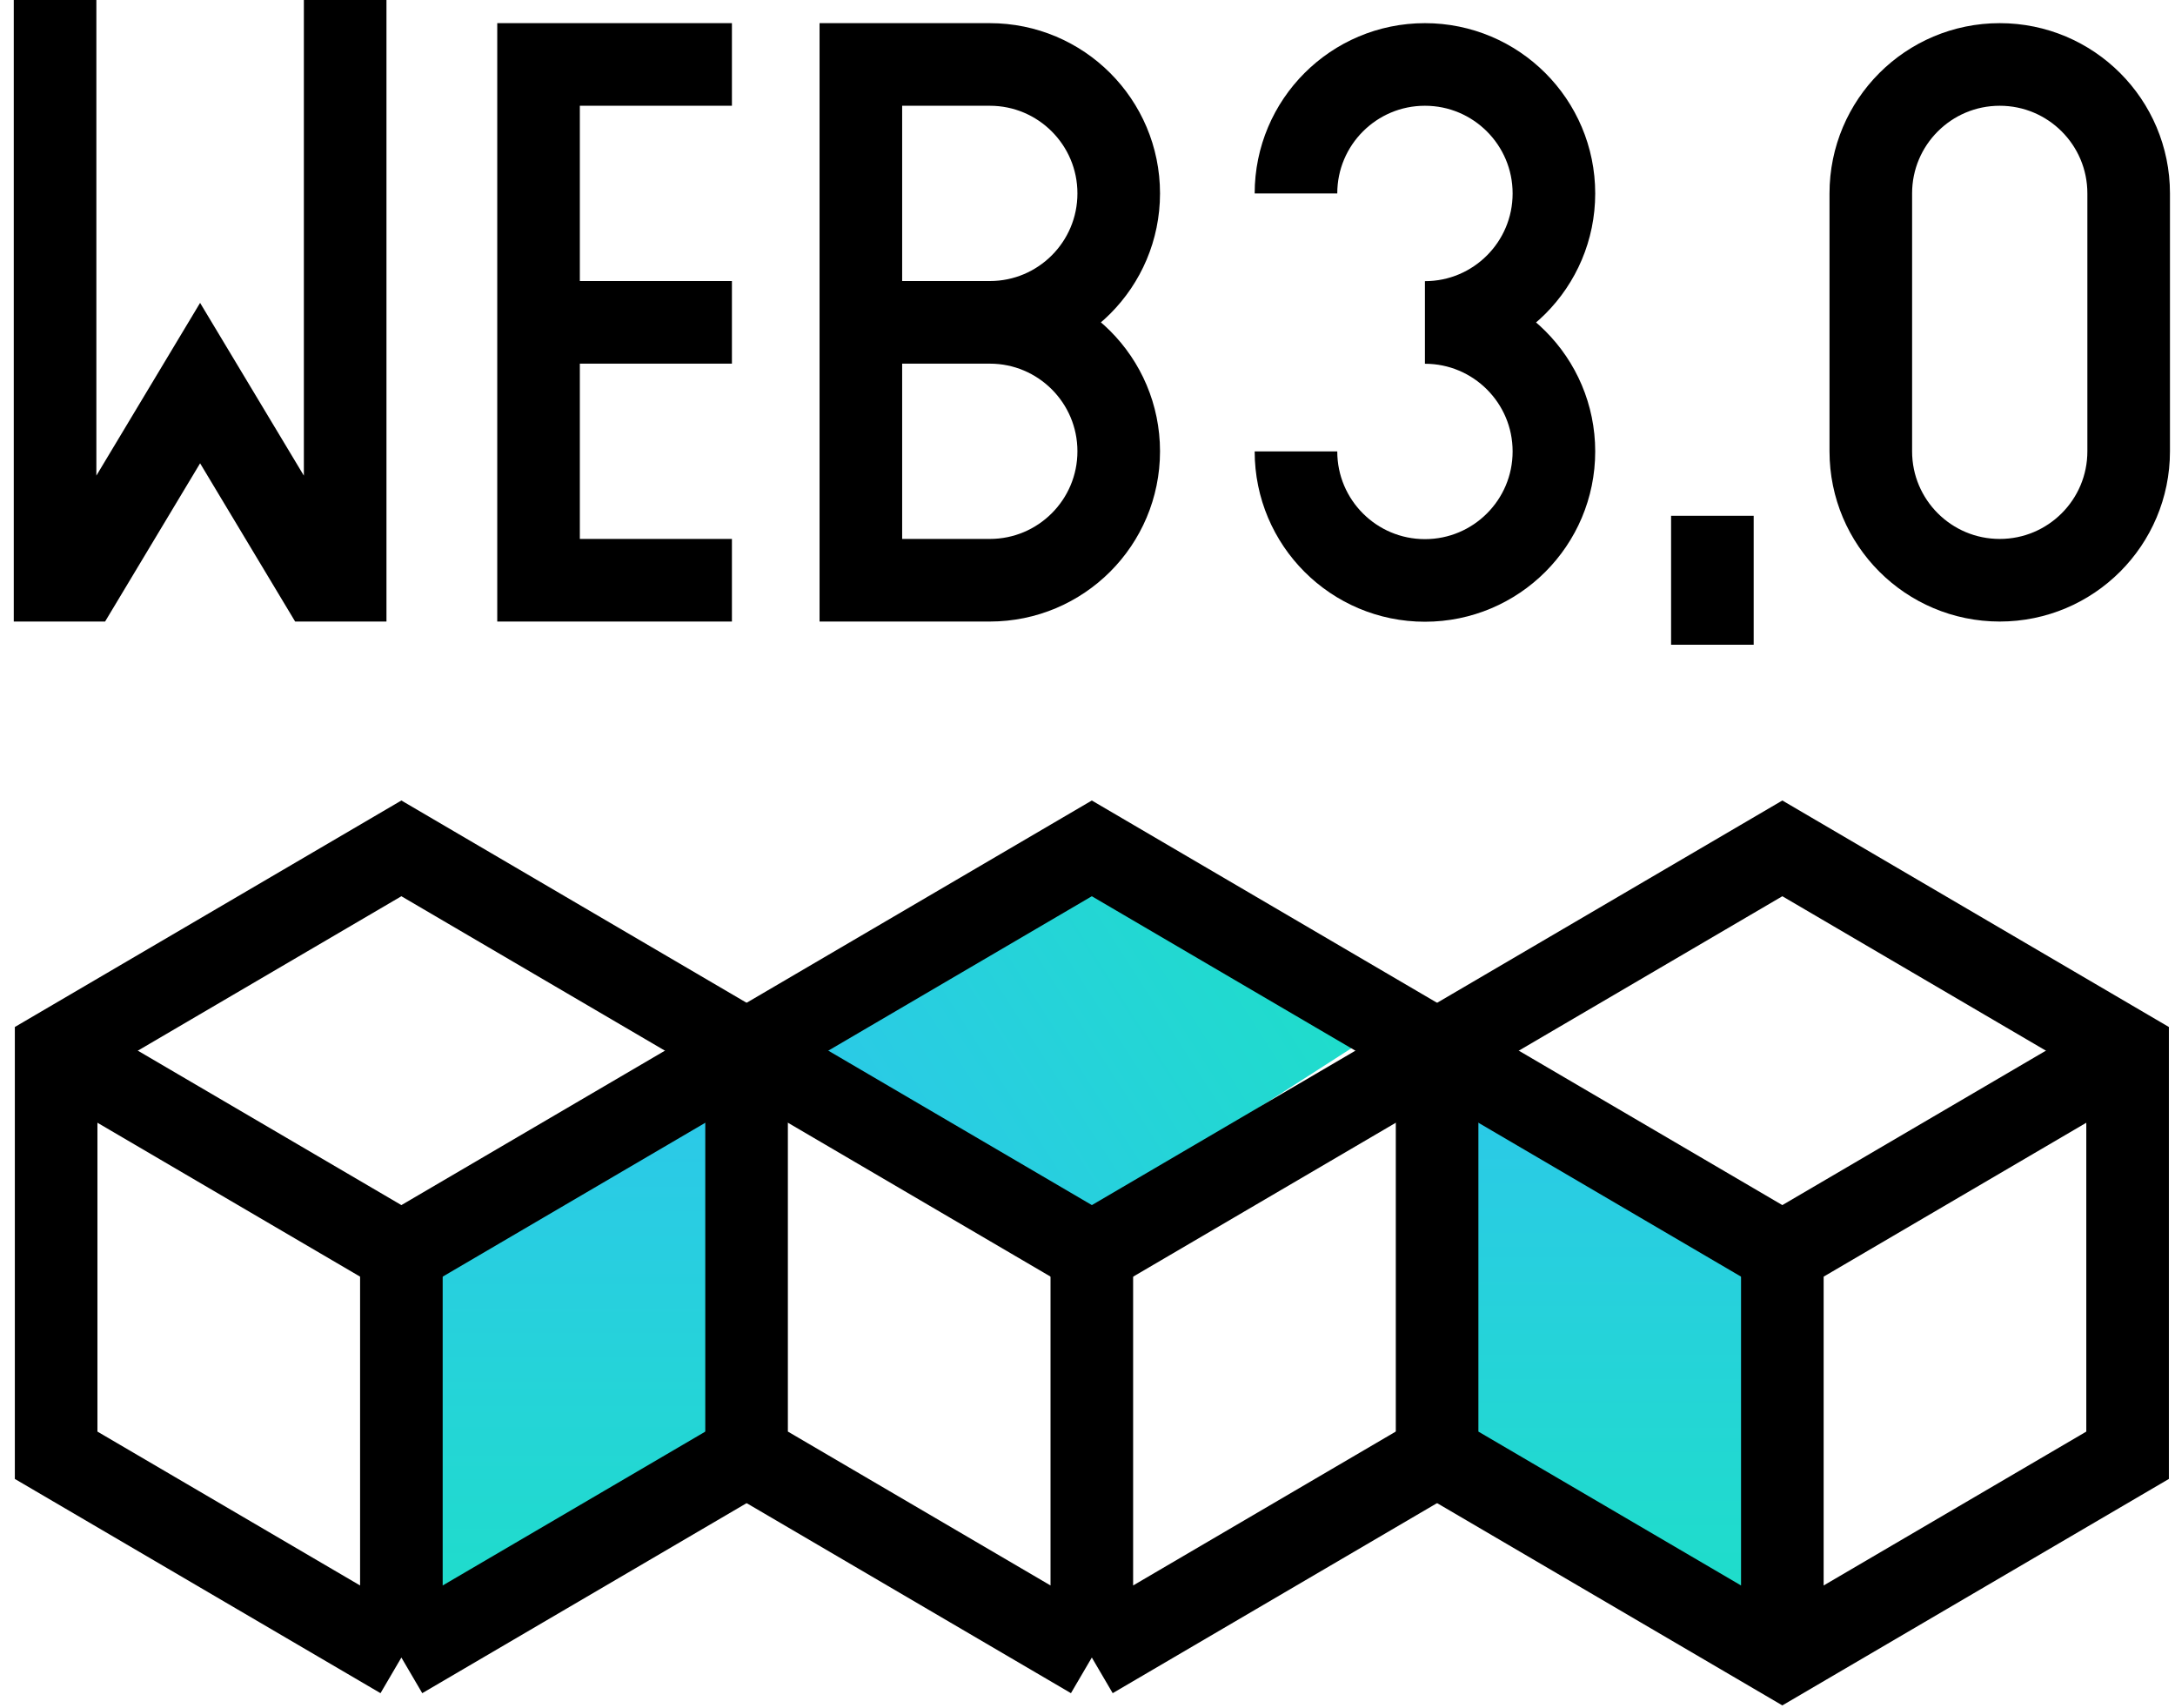
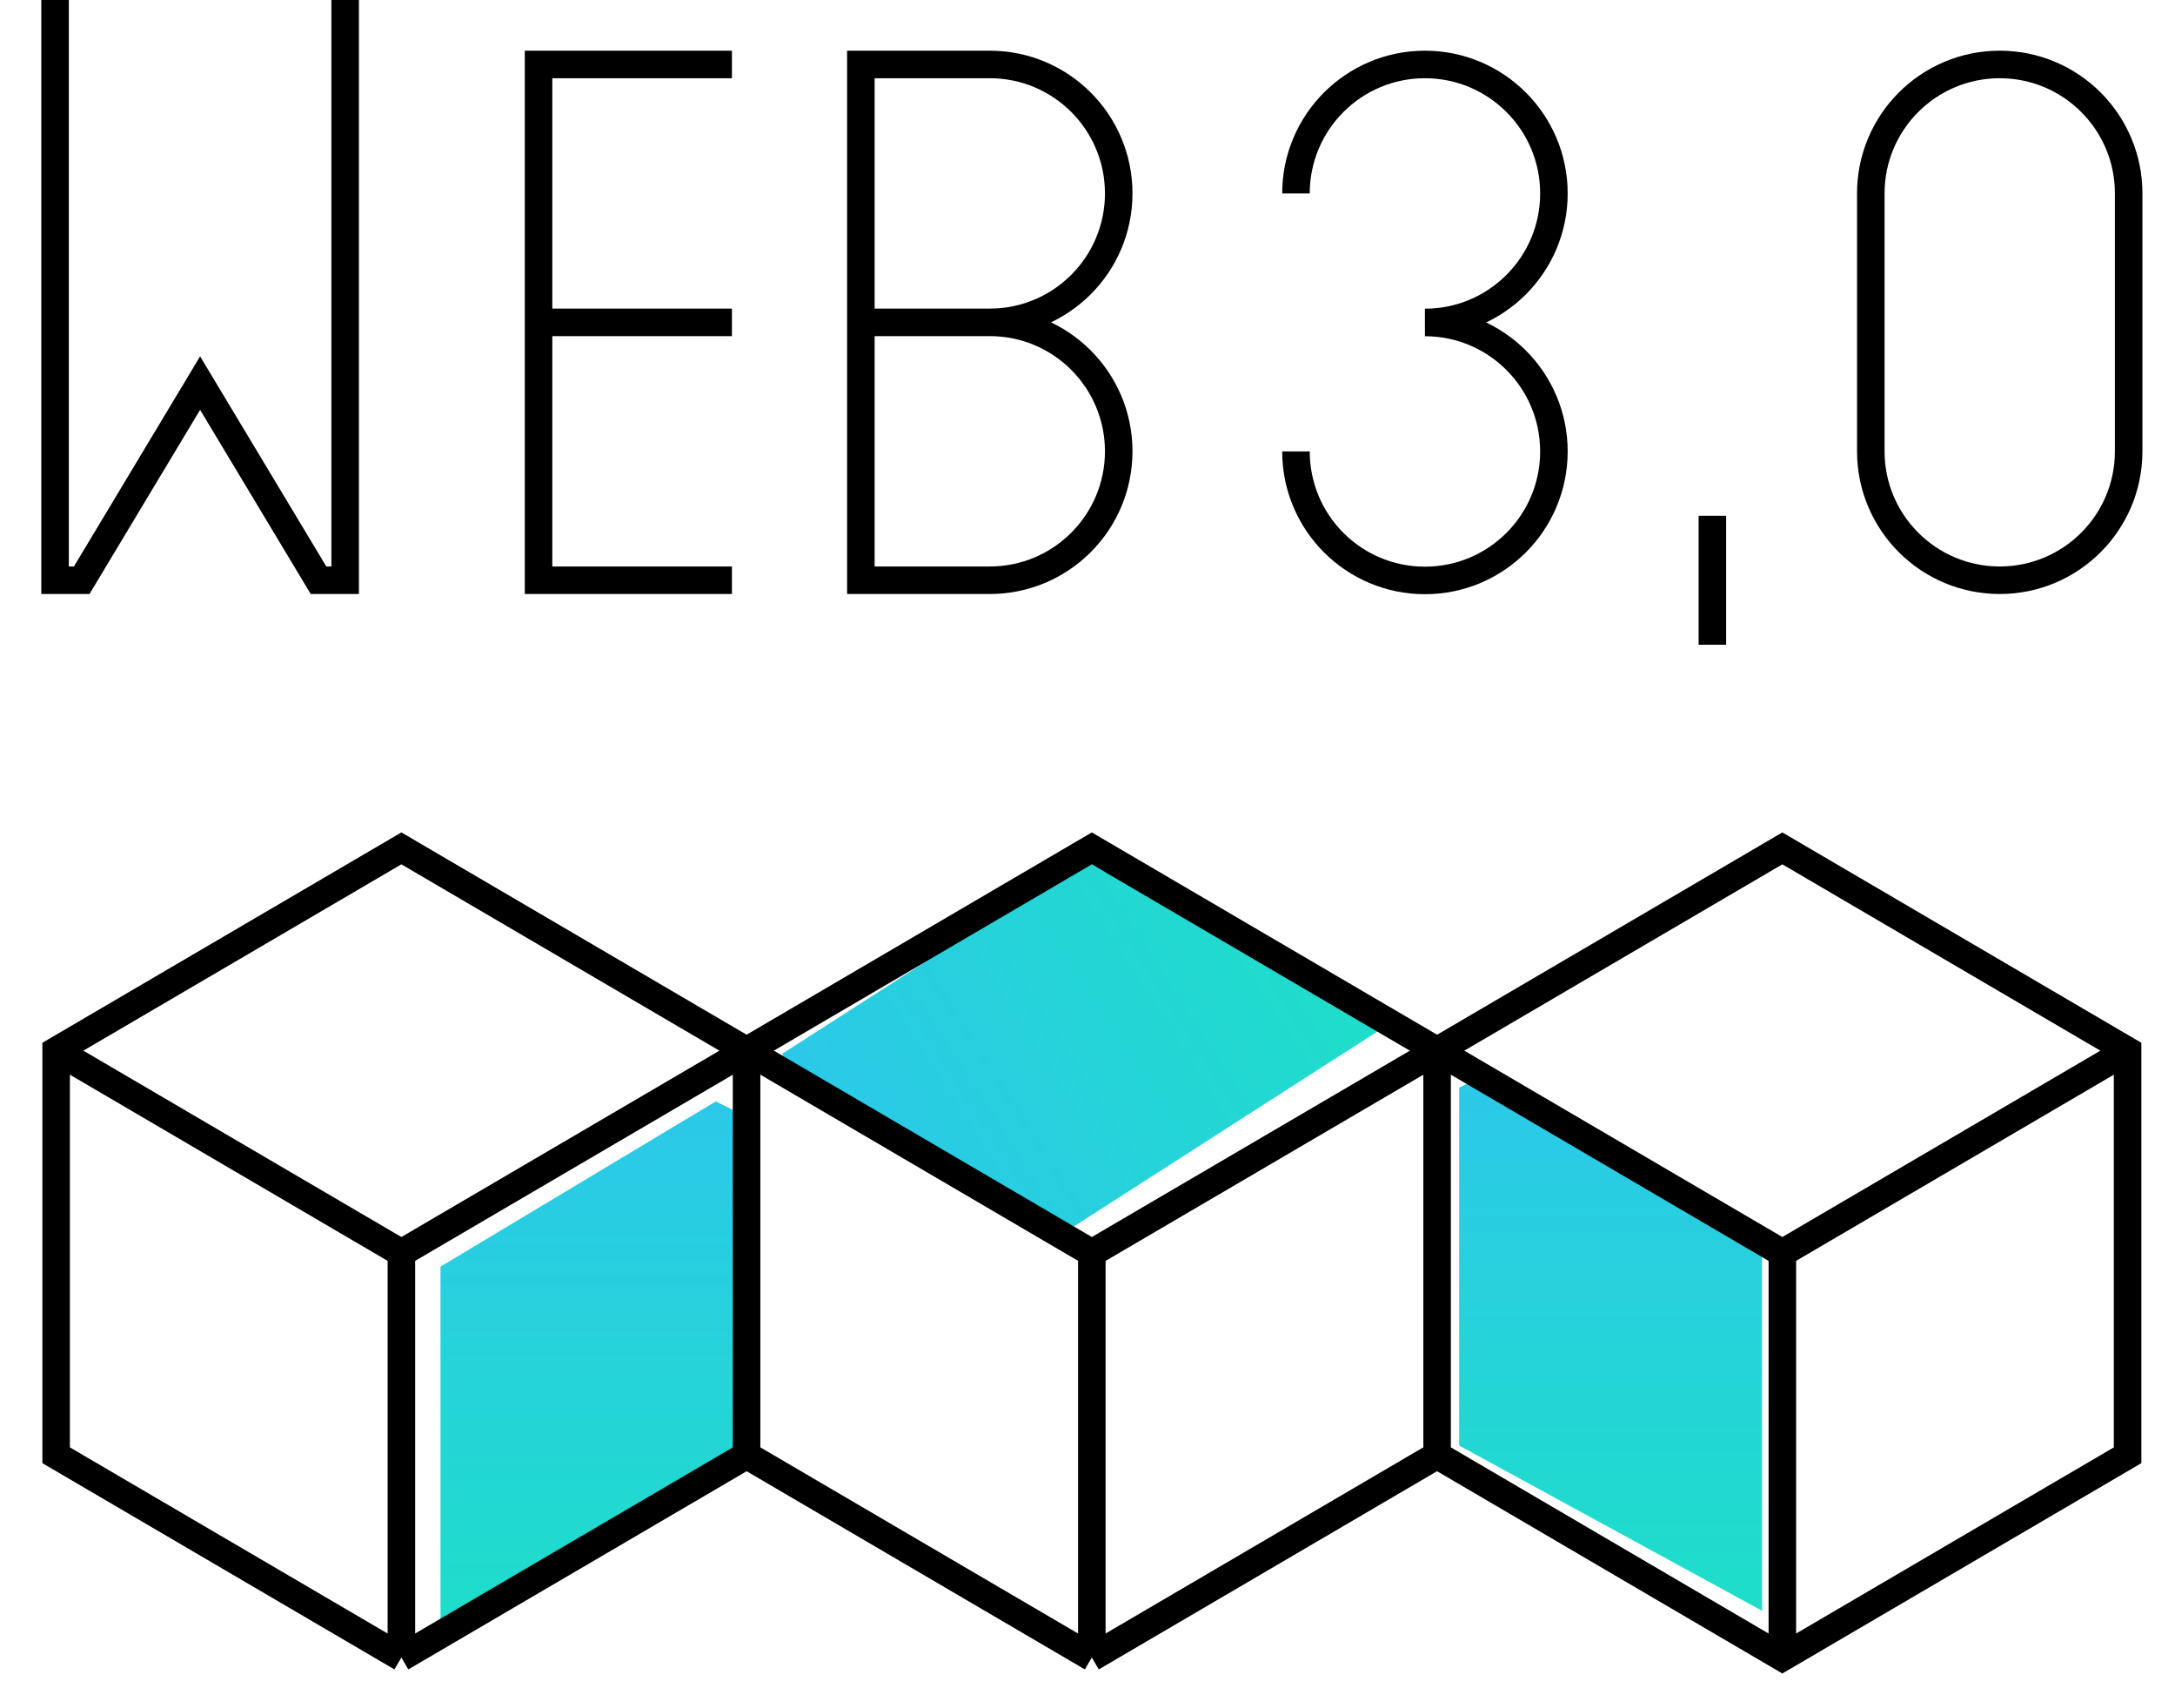
<svg xmlns="http://www.w3.org/2000/svg" width="100%" height="100%" viewBox="0 0 79 62" fill="none">
  <path d="M16 46L26 40L27 40.5V53.5L16 59.5V46Z" fill="url(#paint0_linear_17_2033)" />
  <path d="M64 45L54 39L53 39.5V52.5L64 58.5V45Z" fill="url(#paint1_linear_17_2033)" />
  <path d="M38.991 44.55L28.54 39.375L28.421 38.264L39.361 31.241L50.352 37.257L38.991 44.55Z" fill="url(#paint2_linear_17_2033)" />
-   <path d="M47.072 7.026C47.072 4.439 49.169 2.341 51.756 2.341C54.343 2.341 56.441 4.439 56.441 7.026C56.441 9.613 54.344 11.711 51.756 11.711C54.343 11.711 56.441 13.808 56.441 16.395C56.441 18.983 54.344 21.08 51.756 21.08C49.169 21.08 47.072 18.983 47.072 16.395M52.197 38.158L39.657 30.811L27.117 38.158V52.851L39.657 60.198M39.657 60.198L52.197 52.851M39.657 60.198V45.505" stroke="black" stroke-width="3" stroke-miterlimit="10" />
-   <path d="M52.198 38.158L39.659 45.505L27.119 38.158L14.579 30.811L2.039 38.158V52.852L14.579 60.198M14.579 60.198L27.119 52.852M14.579 60.198V45.505" stroke="black" stroke-width="3" stroke-miterlimit="10" />
-   <path d="M2.039 38.158L14.579 45.505L27.119 38.158M64.738 60.198L52.198 52.852V38.158L64.738 30.811L77.278 38.158V52.852L64.738 60.198ZM64.738 60.198V45.505" stroke="black" stroke-width="3" stroke-miterlimit="10" />
-   <path d="M52.198 38.158L64.738 45.505L77.278 38.158M31.268 11.707H35.951M35.951 11.707C38.538 11.707 40.634 13.804 40.634 16.39C40.634 18.977 38.538 21.073 35.951 21.073H31.268V2.341H35.951C38.538 2.341 40.634 4.438 40.634 7.024C40.634 9.611 38.538 11.707 35.951 11.707ZM19.561 11.707H26.585M26.585 21.073H19.561V2.341H26.585M62.197 18.732V23.415M2 0V21.073H2.968L7.268 13.913L11.569 21.073H12.537V0M67.951 7.024V16.39C67.951 18.977 70.048 21.073 72.634 21.073C75.221 21.073 77.317 18.977 77.317 16.39V7.024C77.317 4.438 75.221 2.341 72.634 2.341C70.048 2.341 67.951 4.438 67.951 7.024Z" stroke="black" stroke-width="3" stroke-miterlimit="10" />
+   <path d="M47.072 7.026C47.072 4.439 49.169 2.341 51.756 2.341C54.343 2.341 56.441 4.439 56.441 7.026C56.441 9.613 54.344 11.711 51.756 11.711C54.343 11.711 56.441 13.808 56.441 16.395C56.441 18.983 54.344 21.08 51.756 21.08C49.169 21.08 47.072 18.983 47.072 16.395M52.197 38.158L39.657 30.811L27.117 38.158V52.851L39.657 60.198M39.657 60.198L52.197 52.851M39.657 60.198V45.505" stroke="black" strokeWidth="3" stroke-miterlimit="10" />
+   <path d="M52.198 38.158L39.659 45.505L27.119 38.158L14.579 30.811L2.039 38.158V52.852L14.579 60.198M14.579 60.198L27.119 52.852M14.579 60.198V45.505" stroke="black" strokeWidth="3" stroke-miterlimit="10" />
+   <path d="M2.039 38.158L14.579 45.505L27.119 38.158M64.738 60.198L52.198 52.852V38.158L64.738 30.811L77.278 38.158V52.852L64.738 60.198ZM64.738 60.198V45.505" stroke="black" strokeWidth="3" stroke-miterlimit="10" />
+   <path d="M52.198 38.158L64.738 45.505L77.278 38.158M31.268 11.707H35.951M35.951 11.707C38.538 11.707 40.634 13.804 40.634 16.39C40.634 18.977 38.538 21.073 35.951 21.073H31.268V2.341H35.951C38.538 2.341 40.634 4.438 40.634 7.024C40.634 9.611 38.538 11.707 35.951 11.707ZM19.561 11.707H26.585M26.585 21.073H19.561V2.341H26.585M62.197 18.732V23.415M2 0V21.073H2.968L7.268 13.913L11.569 21.073H12.537V0M67.951 7.024V16.39C67.951 18.977 70.048 21.073 72.634 21.073C75.221 21.073 77.317 18.977 77.317 16.39V7.024C77.317 4.438 75.221 2.341 72.634 2.341C70.048 2.341 67.951 4.438 67.951 7.024Z" stroke="black" strokeWidth="3" stroke-miterlimit="10" />
  <defs>
    <linearGradient id="paint0_linear_17_2033" x1="21.5" y1="40" x2="21.5" y2="59.5" gradientUnits="userSpaceOnUse">
      <stop stop-color="#2CC8E9" />
      <stop offset="1" stop-color="#1EDEC9" />
    </linearGradient>
    <linearGradient id="paint1_linear_17_2033" x1="58.5" y1="39" x2="58.5" y2="58.5" gradientUnits="userSpaceOnUse">
      <stop stop-color="#2CC8E9" />
      <stop offset="1" stop-color="#1EDEC9" />
    </linearGradient>
    <linearGradient id="paint2_linear_17_2033" x1="30.971" y1="43.162" x2="47.381" y2="32.629" gradientUnits="userSpaceOnUse">
      <stop stop-color="#2CC8E9" />
      <stop offset="1" stop-color="#1EDEC9" />
    </linearGradient>
  </defs>
</svg>
